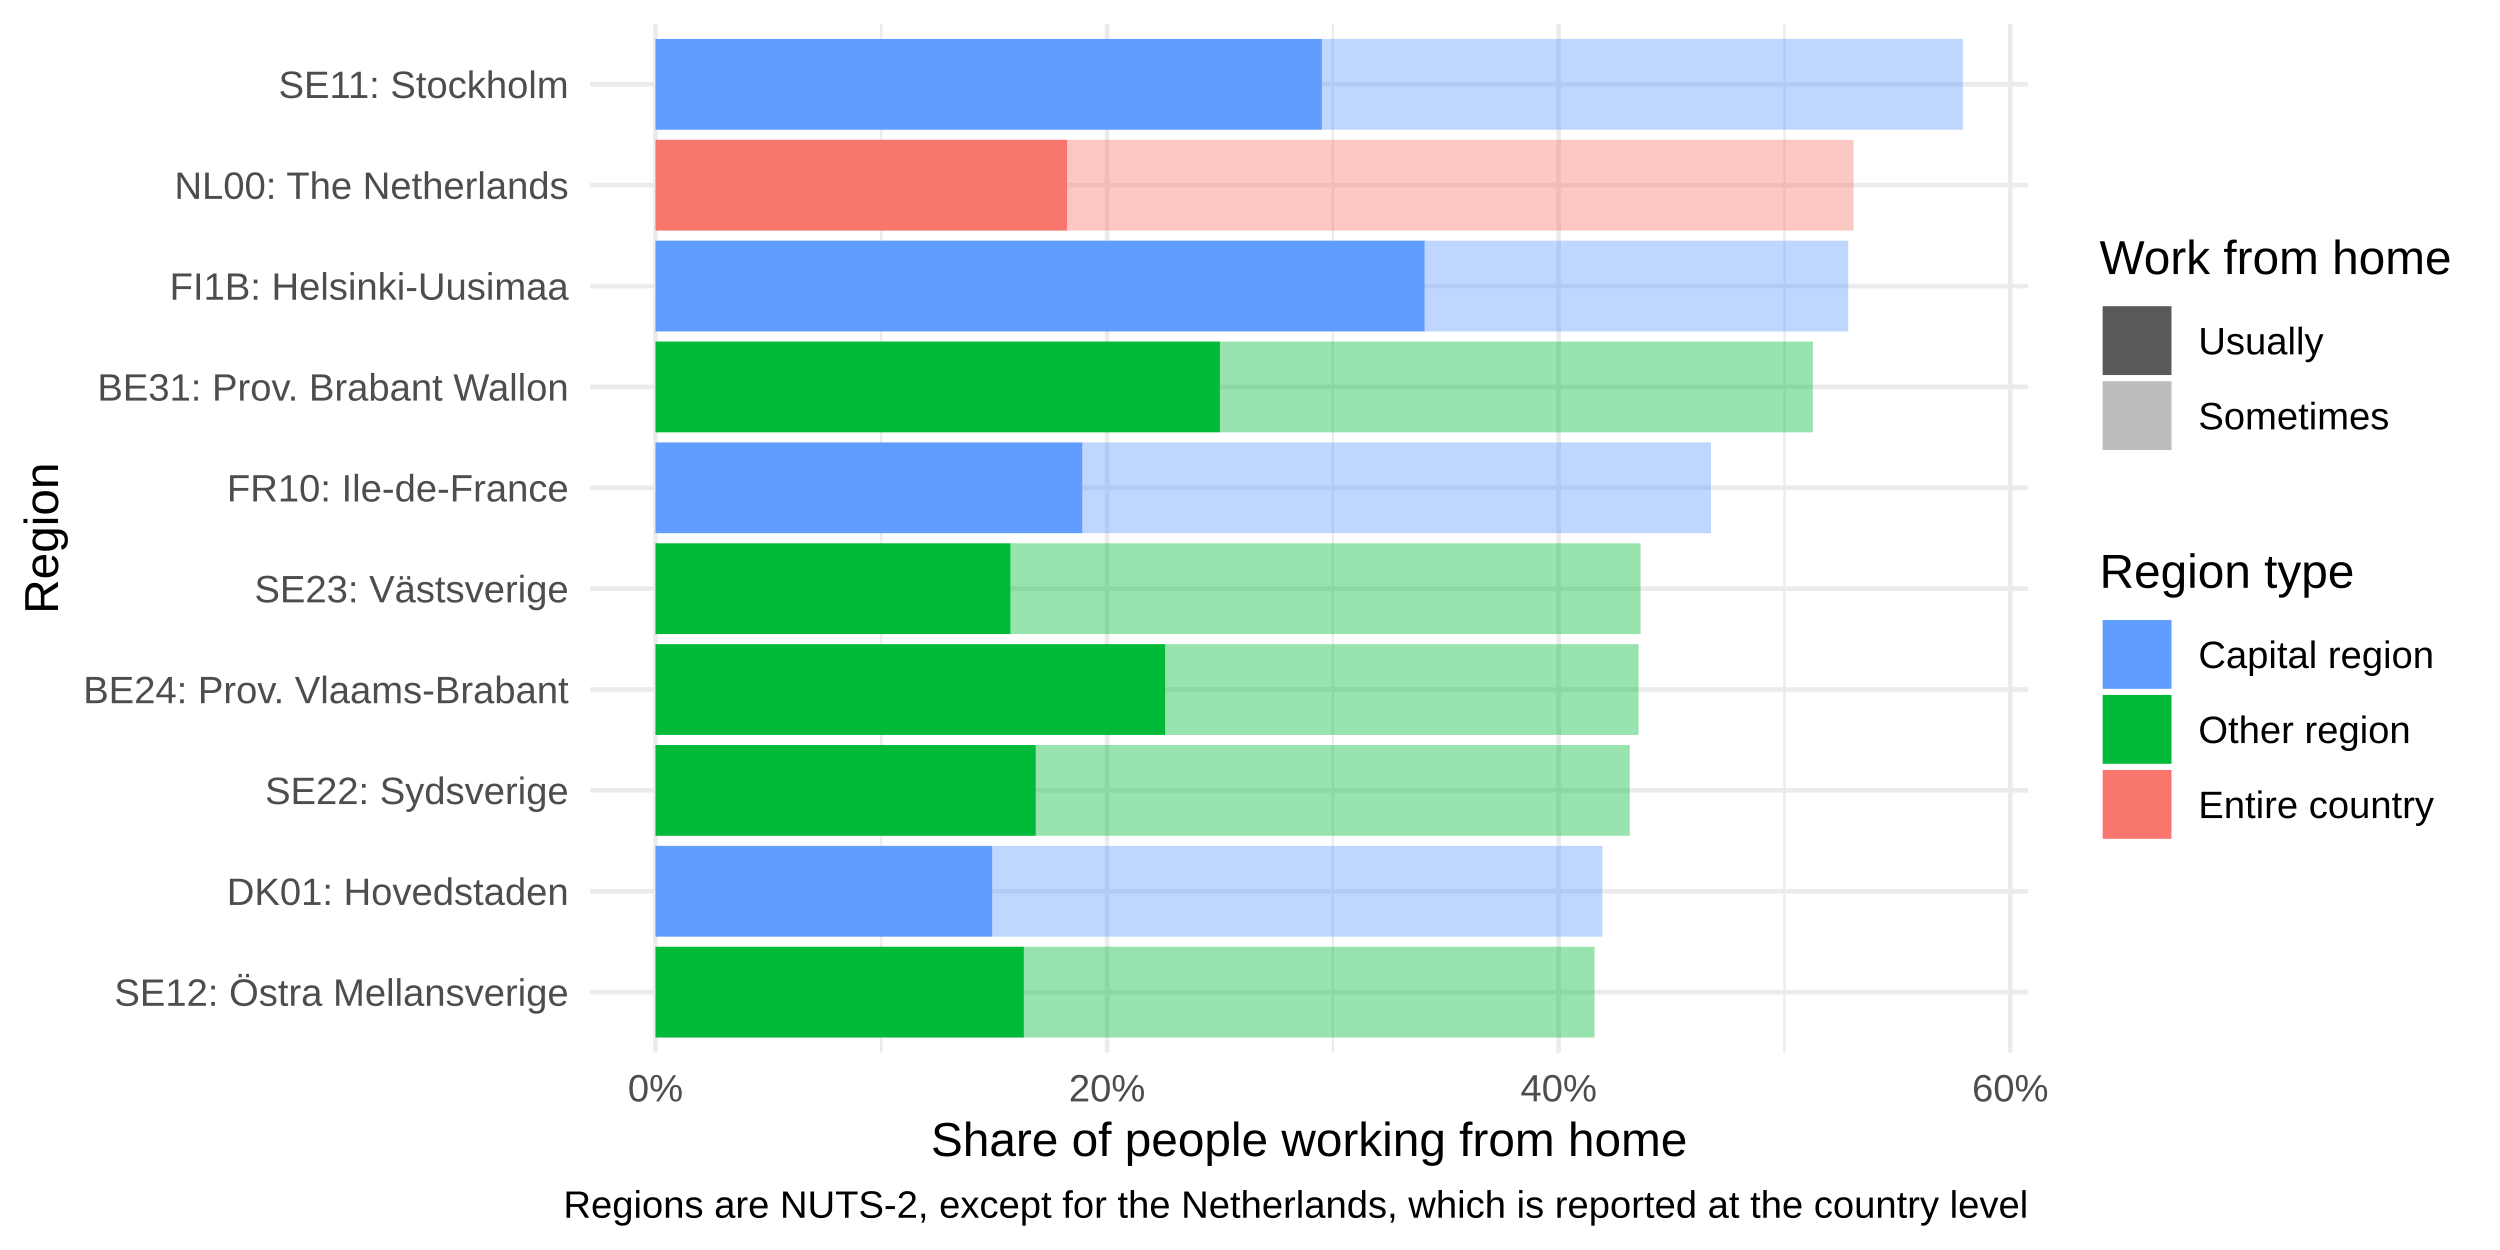
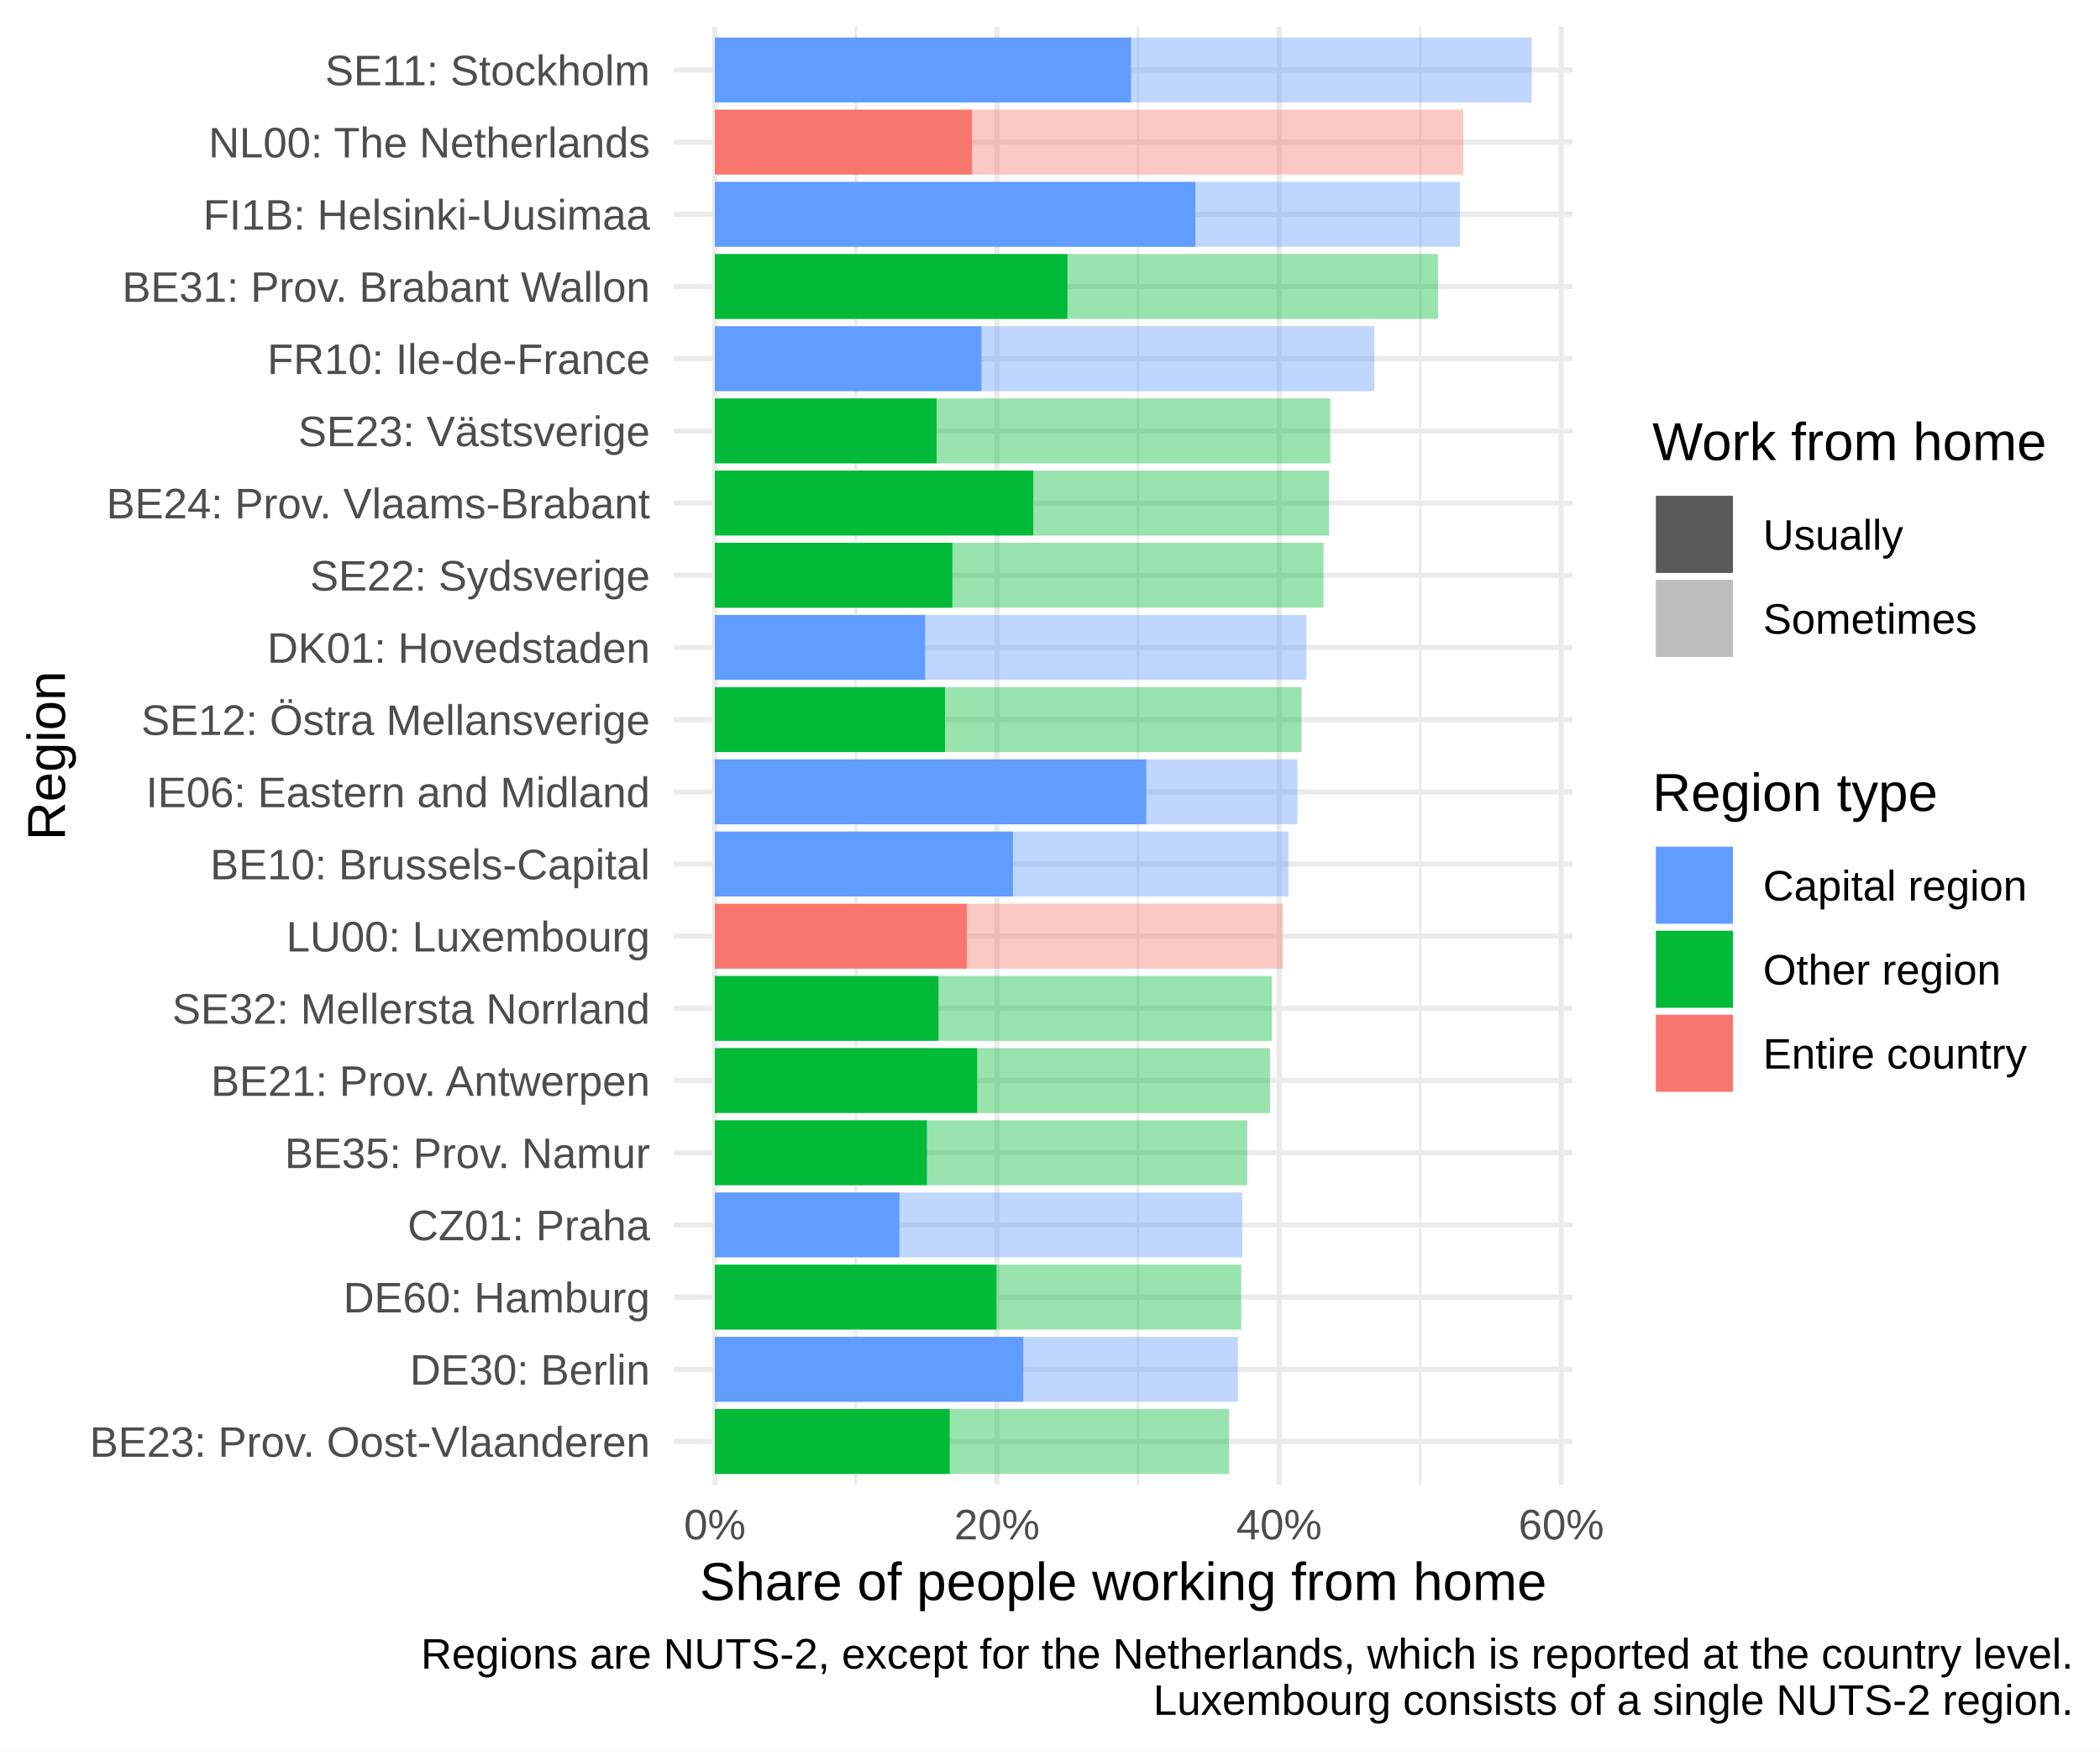
- <svg xmlns="http://www.w3.org/2000/svg" class="svglite" width="576.00pt" height="288.00pt" viewBox="0 0 576.00 288.00">
+ <svg xmlns="http://www.w3.org/2000/svg" class="svglite" width="432.00pt" height="360.00pt" viewBox="0 0 432.00 360.00">
  <defs>
    <style type="text/css">
    .svglite line, .svglite polyline, .svglite polygon, .svglite path, .svglite rect, .svglite circle {
      fill: none;
      stroke: #000000;
      stroke-linecap: round;
      stroke-linejoin: round;
      stroke-miterlimit: 10.00;
    }
    .svglite text {
      white-space: pre;
    }
  </style>
  </defs>
  <rect width="100%" height="100%" style="stroke: none; fill: #FFFFFF;" />
  <defs>
-     <clipPath id="cpMC4wMHw1NzYuMDB8MC4wMHwyODguMDA=">
-       <rect x="0.00" y="0.00" width="576.00" height="288.00" />
+     <clipPath id="cpMC4wMHw0MzIuMDB8MC4wMHwzNjAuMDA=">
+       <rect x="0.00" y="0.00" width="432.00" height="360.00" />
    </clipPath>
  </defs>
-   <g clip-path="url(#cpMC4wMHw1NzYuMDB8MC4wMHwyODguMDA=)">
+   <g clip-path="url(#cpMC4wMHw0MzIuMDB8MC4wMHwzNjAuMDA=)">
</g>
  <defs>
-     <clipPath id="cpMTM1Ljk1fDQ2Ny4zMHw1LjQ4fDI0Mi41Mw==">
-       <rect x="135.95" y="5.48" width="331.35" height="237.05" />
+     <clipPath id="cpMTM4LjY1fDMyMy40OHw1LjQ4fDMwNS4zNw==">
+       <rect x="138.65" y="5.48" width="184.83" height="299.89" />
    </clipPath>
  </defs>
-   <g clip-path="url(#cpMTM1Ljk1fDQ2Ny4zMHw1LjQ4fDI0Mi41Mw==)">
-     <polyline points="203.04,242.53 203.04,5.48 " style="stroke-width: 0.53; stroke: #EBEBEB; stroke-linecap: butt;" />
-     <polyline points="307.09,242.53 307.09,5.48 " style="stroke-width: 0.53; stroke: #EBEBEB; stroke-linecap: butt;" />
-     <polyline points="411.14,242.53 411.14,5.48 " style="stroke-width: 0.53; stroke: #EBEBEB; stroke-linecap: butt;" />
-     <polyline points="135.95,228.58 467.30,228.58 " style="stroke-width: 1.07; stroke: #EBEBEB; stroke-linecap: butt;" />
-     <polyline points="135.95,205.34 467.30,205.34 " style="stroke-width: 1.07; stroke: #EBEBEB; stroke-linecap: butt;" />
-     <polyline points="135.95,182.10 467.30,182.10 " style="stroke-width: 1.07; stroke: #EBEBEB; stroke-linecap: butt;" />
-     <polyline points="135.95,158.86 467.30,158.86 " style="stroke-width: 1.07; stroke: #EBEBEB; stroke-linecap: butt;" />
-     <polyline points="135.95,135.62 467.30,135.62 " style="stroke-width: 1.07; stroke: #EBEBEB; stroke-linecap: butt;" />
-     <polyline points="135.95,112.38 467.30,112.38 " style="stroke-width: 1.07; stroke: #EBEBEB; stroke-linecap: butt;" />
-     <polyline points="135.95,89.14 467.30,89.14 " style="stroke-width: 1.07; stroke: #EBEBEB; stroke-linecap: butt;" />
-     <polyline points="135.95,65.90 467.30,65.90 " style="stroke-width: 1.07; stroke: #EBEBEB; stroke-linecap: butt;" />
-     <polyline points="135.95,42.66 467.30,42.66 " style="stroke-width: 1.07; stroke: #EBEBEB; stroke-linecap: butt;" />
-     <polyline points="135.95,19.42 467.30,19.42 " style="stroke-width: 1.07; stroke: #EBEBEB; stroke-linecap: butt;" />
-     <polyline points="151.02,242.53 151.02,5.48 " style="stroke-width: 1.07; stroke: #EBEBEB; stroke-linecap: butt;" />
-     <polyline points="255.07,242.53 255.07,5.48 " style="stroke-width: 1.07; stroke: #EBEBEB; stroke-linecap: butt;" />
-     <polyline points="359.12,242.53 359.12,5.48 " style="stroke-width: 1.07; stroke: #EBEBEB; stroke-linecap: butt;" />
-     <polyline points="463.17,242.53 463.17,5.48 " style="stroke-width: 1.07; stroke: #EBEBEB; stroke-linecap: butt;" />
-     <rect x="235.89" y="218.13" width="131.49" height="20.92" style="stroke-width: 1.07; stroke: none; stroke-linecap: butt; stroke-linejoin: miter; fill: #00BA38; fill-opacity: 0.40;" />
-     <rect x="151.02" y="218.13" width="84.88" height="20.92" style="stroke-width: 1.07; stroke: none; stroke-linecap: butt; stroke-linejoin: miter; fill: #00BA38;" />
-     <rect x="228.62" y="194.89" width="140.58" height="20.92" style="stroke-width: 1.07; stroke: none; stroke-linecap: butt; stroke-linejoin: miter; fill: #619CFF; fill-opacity: 0.40;" />
-     <rect x="151.02" y="194.89" width="77.61" height="20.92" style="stroke-width: 1.07; stroke: none; stroke-linecap: butt; stroke-linejoin: miter; fill: #619CFF;" />
-     <rect x="238.65" y="171.65" width="136.84" height="20.92" style="stroke-width: 1.07; stroke: none; stroke-linecap: butt; stroke-linejoin: miter; fill: #00BA38; fill-opacity: 0.40;" />
-     <rect x="151.02" y="171.65" width="87.63" height="20.92" style="stroke-width: 1.07; stroke: none; stroke-linecap: butt; stroke-linejoin: miter; fill: #00BA38;" />
-     <rect x="268.45" y="148.41" width="109.09" height="20.92" style="stroke-width: 1.07; stroke: none; stroke-linecap: butt; stroke-linejoin: miter; fill: #00BA38; fill-opacity: 0.40;" />
-     <rect x="151.02" y="148.41" width="117.44" height="20.92" style="stroke-width: 1.07; stroke: none; stroke-linecap: butt; stroke-linejoin: miter; fill: #00BA38;" />
-     <rect x="232.82" y="125.17" width="145.17" height="20.92" style="stroke-width: 1.07; stroke: none; stroke-linecap: butt; stroke-linejoin: miter; fill: #00BA38; fill-opacity: 0.40;" />
-     <rect x="151.02" y="125.17" width="81.81" height="20.92" style="stroke-width: 1.07; stroke: none; stroke-linecap: butt; stroke-linejoin: miter; fill: #00BA38;" />
-     <rect x="249.37" y="101.93" width="144.84" height="20.92" style="stroke-width: 1.07; stroke: none; stroke-linecap: butt; stroke-linejoin: miter; fill: #619CFF; fill-opacity: 0.40;" />
-     <rect x="151.02" y="101.93" width="98.36" height="20.92" style="stroke-width: 1.07; stroke: none; stroke-linecap: butt; stroke-linejoin: miter; fill: #619CFF;" />
-     <rect x="281.07" y="78.69" width="136.62" height="20.92" style="stroke-width: 1.07; stroke: none; stroke-linecap: butt; stroke-linejoin: miter; fill: #00BA38; fill-opacity: 0.40;" />
-     <rect x="151.02" y="78.69" width="130.05" height="20.92" style="stroke-width: 1.07; stroke: none; stroke-linecap: butt; stroke-linejoin: miter; fill: #00BA38;" />
-     <rect x="328.25" y="55.45" width="97.59" height="20.92" style="stroke-width: 1.07; stroke: none; stroke-linecap: butt; stroke-linejoin: miter; fill: #619CFF; fill-opacity: 0.40;" />
-     <rect x="151.02" y="55.45" width="177.23" height="20.92" style="stroke-width: 1.07; stroke: none; stroke-linecap: butt; stroke-linejoin: miter; fill: #619CFF;" />
-     <rect x="245.84" y="32.21" width="181.23" height="20.92" style="stroke-width: 1.07; stroke: none; stroke-linecap: butt; stroke-linejoin: miter; fill: #F8766D; fill-opacity: 0.40;" />
-     <rect x="151.02" y="32.21" width="94.82" height="20.92" style="stroke-width: 1.07; stroke: none; stroke-linecap: butt; stroke-linejoin: miter; fill: #F8766D;" />
-     <rect x="304.56" y="8.97" width="147.68" height="20.92" style="stroke-width: 1.07; stroke: none; stroke-linecap: butt; stroke-linejoin: miter; fill: #619CFF; fill-opacity: 0.40;" />
-     <rect x="151.02" y="8.97" width="153.54" height="20.92" style="stroke-width: 1.07; stroke: none; stroke-linecap: butt; stroke-linejoin: miter; fill: #619CFF;" />
+   <g clip-path="url(#cpMTM4LjY1fDMyMy40OHw1LjQ4fDMwNS4zNw==)">
+     <polyline points="176.07,305.37 176.07,5.48 " style="stroke-width: 0.53; stroke: #EBEBEB; stroke-linecap: butt;" />
+     <polyline points="234.11,305.37 234.11,5.48 " style="stroke-width: 0.53; stroke: #EBEBEB; stroke-linecap: butt;" />
+     <polyline points="292.15,305.37 292.15,5.48 " style="stroke-width: 0.53; stroke: #EBEBEB; stroke-linecap: butt;" />
+     <polyline points="138.65,296.46 323.48,296.46 " style="stroke-width: 1.07; stroke: #EBEBEB; stroke-linecap: butt;" />
+     <polyline points="138.65,281.62 323.48,281.62 " style="stroke-width: 1.07; stroke: #EBEBEB; stroke-linecap: butt;" />
+     <polyline points="138.65,266.77 323.48,266.77 " style="stroke-width: 1.07; stroke: #EBEBEB; stroke-linecap: butt;" />
+     <polyline points="138.65,251.92 323.48,251.92 " style="stroke-width: 1.07; stroke: #EBEBEB; stroke-linecap: butt;" />
+     <polyline points="138.65,237.08 323.48,237.08 " style="stroke-width: 1.07; stroke: #EBEBEB; stroke-linecap: butt;" />
+     <polyline points="138.65,222.23 323.48,222.23 " style="stroke-width: 1.07; stroke: #EBEBEB; stroke-linecap: butt;" />
+     <polyline points="138.65,207.39 323.48,207.39 " style="stroke-width: 1.07; stroke: #EBEBEB; stroke-linecap: butt;" />
+     <polyline points="138.65,192.54 323.48,192.54 " style="stroke-width: 1.07; stroke: #EBEBEB; stroke-linecap: butt;" />
+     <polyline points="138.65,177.69 323.48,177.69 " style="stroke-width: 1.07; stroke: #EBEBEB; stroke-linecap: butt;" />
+     <polyline points="138.65,162.85 323.48,162.85 " style="stroke-width: 1.07; stroke: #EBEBEB; stroke-linecap: butt;" />
+     <polyline points="138.65,148.00 323.48,148.00 " style="stroke-width: 1.07; stroke: #EBEBEB; stroke-linecap: butt;" />
+     <polyline points="138.65,133.16 323.48,133.16 " style="stroke-width: 1.07; stroke: #EBEBEB; stroke-linecap: butt;" />
+     <polyline points="138.65,118.31 323.48,118.31 " style="stroke-width: 1.07; stroke: #EBEBEB; stroke-linecap: butt;" />
+     <polyline points="138.65,103.46 323.48,103.46 " style="stroke-width: 1.07; stroke: #EBEBEB; stroke-linecap: butt;" />
+     <polyline points="138.65,88.62 323.48,88.62 " style="stroke-width: 1.07; stroke: #EBEBEB; stroke-linecap: butt;" />
+     <polyline points="138.65,73.77 323.48,73.77 " style="stroke-width: 1.07; stroke: #EBEBEB; stroke-linecap: butt;" />
+     <polyline points="138.65,58.93 323.48,58.93 " style="stroke-width: 1.07; stroke: #EBEBEB; stroke-linecap: butt;" />
+     <polyline points="138.65,44.08 323.48,44.08 " style="stroke-width: 1.07; stroke: #EBEBEB; stroke-linecap: butt;" />
+     <polyline points="138.65,29.23 323.48,29.23 " style="stroke-width: 1.07; stroke: #EBEBEB; stroke-linecap: butt;" />
+     <polyline points="138.65,14.39 323.48,14.39 " style="stroke-width: 1.07; stroke: #EBEBEB; stroke-linecap: butt;" />
+     <polyline points="147.05,305.37 147.05,5.48 " style="stroke-width: 1.07; stroke: #EBEBEB; stroke-linecap: butt;" />
+     <polyline points="205.09,305.37 205.09,5.48 " style="stroke-width: 1.07; stroke: #EBEBEB; stroke-linecap: butt;" />
+     <polyline points="263.13,305.37 263.13,5.48 " style="stroke-width: 1.07; stroke: #EBEBEB; stroke-linecap: butt;" />
+     <polyline points="321.17,305.37 321.17,5.48 " style="stroke-width: 1.07; stroke: #EBEBEB; stroke-linecap: butt;" />
+     <rect x="195.39" y="289.78" width="57.43" height="13.36" style="stroke-width: 1.07; stroke: none; stroke-linecap: butt; stroke-linejoin: miter; fill: #00BA38; fill-opacity: 0.40;" />
+     <rect x="147.05" y="289.78" width="48.34" height="13.36" style="stroke-width: 1.07; stroke: none; stroke-linecap: butt; stroke-linejoin: miter; fill: #00BA38;" />
+     <rect x="210.52" y="274.94" width="44.13" height="13.36" style="stroke-width: 1.07; stroke: none; stroke-linecap: butt; stroke-linejoin: miter; fill: #619CFF; fill-opacity: 0.40;" />
+     <rect x="147.05" y="274.94" width="63.47" height="13.36" style="stroke-width: 1.07; stroke: none; stroke-linecap: butt; stroke-linejoin: miter; fill: #619CFF;" />
+     <rect x="205.01" y="260.09" width="50.33" height="13.36" style="stroke-width: 1.07; stroke: none; stroke-linecap: butt; stroke-linejoin: miter; fill: #00BA38; fill-opacity: 0.40;" />
+     <rect x="147.05" y="260.09" width="57.96" height="13.36" style="stroke-width: 1.07; stroke: none; stroke-linecap: butt; stroke-linejoin: miter; fill: #00BA38;" />
+     <rect x="185.03" y="245.24" width="70.50" height="13.36" style="stroke-width: 1.07; stroke: none; stroke-linecap: butt; stroke-linejoin: miter; fill: #619CFF; fill-opacity: 0.40;" />
+     <rect x="147.05" y="245.24" width="37.99" height="13.36" style="stroke-width: 1.07; stroke: none; stroke-linecap: butt; stroke-linejoin: miter; fill: #619CFF;" />
+     <rect x="190.70" y="230.40" width="65.87" height="13.36" style="stroke-width: 1.07; stroke: none; stroke-linecap: butt; stroke-linejoin: miter; fill: #00BA38; fill-opacity: 0.40;" />
+     <rect x="147.05" y="230.40" width="43.65" height="13.36" style="stroke-width: 1.07; stroke: none; stroke-linecap: butt; stroke-linejoin: miter; fill: #00BA38;" />
+     <rect x="201.03" y="215.55" width="60.24" height="13.36" style="stroke-width: 1.07; stroke: none; stroke-linecap: butt; stroke-linejoin: miter; fill: #00BA38; fill-opacity: 0.40;" />
+     <rect x="147.05" y="215.55" width="53.99" height="13.36" style="stroke-width: 1.07; stroke: none; stroke-linecap: butt; stroke-linejoin: miter; fill: #00BA38;" />
+     <rect x="193.09" y="200.71" width="68.53" height="13.36" style="stroke-width: 1.07; stroke: none; stroke-linecap: butt; stroke-linejoin: miter; fill: #00BA38; fill-opacity: 0.40;" />
+     <rect x="147.05" y="200.71" width="46.04" height="13.36" style="stroke-width: 1.07; stroke: none; stroke-linecap: butt; stroke-linejoin: miter; fill: #00BA38;" />
+     <rect x="198.89" y="185.86" width="65.02" height="13.36" style="stroke-width: 1.07; stroke: none; stroke-linecap: butt; stroke-linejoin: miter; fill: #F8766D; fill-opacity: 0.40;" />
+     <rect x="147.05" y="185.86" width="51.84" height="13.36" style="stroke-width: 1.07; stroke: none; stroke-linecap: butt; stroke-linejoin: miter; fill: #F8766D;" />
+     <rect x="208.37" y="171.01" width="56.70" height="13.36" style="stroke-width: 1.07; stroke: none; stroke-linecap: butt; stroke-linejoin: miter; fill: #619CFF; fill-opacity: 0.40;" />
+     <rect x="147.05" y="171.01" width="61.33" height="13.36" style="stroke-width: 1.07; stroke: none; stroke-linecap: butt; stroke-linejoin: miter; fill: #619CFF;" />
+     <rect x="235.83" y="156.17" width="31.07" height="13.36" style="stroke-width: 1.07; stroke: none; stroke-linecap: butt; stroke-linejoin: miter; fill: #619CFF; fill-opacity: 0.40;" />
+     <rect x="147.05" y="156.17" width="88.78" height="13.36" style="stroke-width: 1.07; stroke: none; stroke-linecap: butt; stroke-linejoin: miter; fill: #619CFF;" />
+     <rect x="194.39" y="141.32" width="73.35" height="13.36" style="stroke-width: 1.07; stroke: none; stroke-linecap: butt; stroke-linejoin: miter; fill: #00BA38; fill-opacity: 0.40;" />
+     <rect x="147.05" y="141.32" width="47.35" height="13.36" style="stroke-width: 1.07; stroke: none; stroke-linecap: butt; stroke-linejoin: miter; fill: #00BA38;" />
+     <rect x="190.34" y="126.47" width="78.42" height="13.36" style="stroke-width: 1.07; stroke: none; stroke-linecap: butt; stroke-linejoin: miter; fill: #619CFF; fill-opacity: 0.40;" />
+     <rect x="147.05" y="126.47" width="43.29" height="13.36" style="stroke-width: 1.07; stroke: none; stroke-linecap: butt; stroke-linejoin: miter; fill: #619CFF;" />
+     <rect x="195.93" y="111.63" width="76.33" height="13.36" style="stroke-width: 1.07; stroke: none; stroke-linecap: butt; stroke-linejoin: miter; fill: #00BA38; fill-opacity: 0.40;" />
+     <rect x="147.05" y="111.63" width="48.88" height="13.36" style="stroke-width: 1.07; stroke: none; stroke-linecap: butt; stroke-linejoin: miter; fill: #00BA38;" />
+     <rect x="212.56" y="96.78" width="60.85" height="13.36" style="stroke-width: 1.07; stroke: none; stroke-linecap: butt; stroke-linejoin: miter; fill: #00BA38; fill-opacity: 0.40;" />
+     <rect x="147.05" y="96.78" width="65.51" height="13.36" style="stroke-width: 1.07; stroke: none; stroke-linecap: butt; stroke-linejoin: miter; fill: #00BA38;" />
+     <rect x="192.68" y="81.94" width="80.98" height="13.36" style="stroke-width: 1.07; stroke: none; stroke-linecap: butt; stroke-linejoin: miter; fill: #00BA38; fill-opacity: 0.40;" />
+     <rect x="147.05" y="81.94" width="45.63" height="13.36" style="stroke-width: 1.07; stroke: none; stroke-linecap: butt; stroke-linejoin: miter; fill: #00BA38;" />
+     <rect x="201.91" y="67.09" width="80.80" height="13.36" style="stroke-width: 1.07; stroke: none; stroke-linecap: butt; stroke-linejoin: miter; fill: #619CFF; fill-opacity: 0.40;" />
+     <rect x="147.05" y="67.09" width="54.87" height="13.36" style="stroke-width: 1.07; stroke: none; stroke-linecap: butt; stroke-linejoin: miter; fill: #619CFF;" />
+     <rect x="219.60" y="52.24" width="76.21" height="13.36" style="stroke-width: 1.07; stroke: none; stroke-linecap: butt; stroke-linejoin: miter; fill: #00BA38; fill-opacity: 0.40;" />
+     <rect x="147.05" y="52.24" width="72.55" height="13.36" style="stroke-width: 1.07; stroke: none; stroke-linecap: butt; stroke-linejoin: miter; fill: #00BA38;" />
+     <rect x="245.91" y="37.40" width="54.44" height="13.36" style="stroke-width: 1.07; stroke: none; stroke-linecap: butt; stroke-linejoin: miter; fill: #619CFF; fill-opacity: 0.40;" />
+     <rect x="147.05" y="37.40" width="98.86" height="13.36" style="stroke-width: 1.07; stroke: none; stroke-linecap: butt; stroke-linejoin: miter; fill: #619CFF;" />
+     <rect x="199.94" y="22.55" width="101.10" height="13.36" style="stroke-width: 1.07; stroke: none; stroke-linecap: butt; stroke-linejoin: miter; fill: #F8766D; fill-opacity: 0.40;" />
+     <rect x="147.05" y="22.55" width="52.90" height="13.36" style="stroke-width: 1.07; stroke: none; stroke-linecap: butt; stroke-linejoin: miter; fill: #F8766D;" />
+     <rect x="232.70" y="7.71" width="82.38" height="13.36" style="stroke-width: 1.07; stroke: none; stroke-linecap: butt; stroke-linejoin: miter; fill: #619CFF; fill-opacity: 0.40;" />
+     <rect x="147.05" y="7.71" width="85.65" height="13.36" style="stroke-width: 1.07; stroke: none; stroke-linecap: butt; stroke-linejoin: miter; fill: #619CFF;" />
  </g>
-   <g clip-path="url(#cpMC4wMHw1NzYuMDB8MC4wMHwyODguMDA=)">
-     <text x="131.02" y="231.74" text-anchor="end" style="font-size: 8.80px;fill: #4D4D4D; font-family: &quot;Arial&quot;;" textLength="104.64px" lengthAdjust="spacingAndGlyphs">SE12: Östra Mellansverige</text>
-     <text x="131.02" y="208.50" text-anchor="end" style="font-size: 8.80px;fill: #4D4D4D; font-family: &quot;Arial&quot;;" textLength="78.75px" lengthAdjust="spacingAndGlyphs">DK01: Hovedstaden</text>
-     <text x="131.02" y="185.26" text-anchor="end" style="font-size: 8.80px;fill: #4D4D4D; font-family: &quot;Arial&quot;;" textLength="69.94px" lengthAdjust="spacingAndGlyphs">SE22: Sydsverige</text>
-     <text x="131.02" y="162.02" text-anchor="end" style="font-size: 8.80px;fill: #4D4D4D; font-family: &quot;Arial&quot;;" textLength="112.48px" lengthAdjust="spacingAndGlyphs">BE24: Prov. Vlaams-Brabant</text>
-     <text x="131.02" y="138.78" text-anchor="end" style="font-size: 8.80px;fill: #4D4D4D; font-family: &quot;Arial&quot;;" textLength="72.38px" lengthAdjust="spacingAndGlyphs">SE23: Västsverige</text>
-     <text x="131.02" y="115.54" text-anchor="end" style="font-size: 8.80px;fill: #4D4D4D; font-family: &quot;Arial&quot;;" textLength="78.72px" lengthAdjust="spacingAndGlyphs">FR10: Ile-de-France</text>
-     <text x="131.02" y="92.30" text-anchor="end" style="font-size: 8.80px;fill: #4D4D4D; font-family: &quot;Arial&quot;;" textLength="109.54px" lengthAdjust="spacingAndGlyphs">BE31: Prov. Brabant Wallon</text>
-     <text x="131.02" y="69.06" text-anchor="end" style="font-size: 8.80px;fill: #4D4D4D; font-family: &quot;Arial&quot;;" textLength="91.90px" lengthAdjust="spacingAndGlyphs">FI1B: Helsinki-Uusimaa</text>
-     <text x="131.02" y="45.82" text-anchor="end" style="font-size: 8.80px;fill: #4D4D4D; font-family: &quot;Arial&quot;;" textLength="90.97px" lengthAdjust="spacingAndGlyphs">NL00: The Netherlands</text>
-     <text x="131.02" y="22.58" text-anchor="end" style="font-size: 8.80px;fill: #4D4D4D; font-family: &quot;Arial&quot;;" textLength="67.49px" lengthAdjust="spacingAndGlyphs">SE11: Stockholm</text>
-     <text x="151.02" y="253.77" text-anchor="middle" style="font-size: 8.80px;fill: #4D4D4D; font-family: &quot;Arial&quot;;" textLength="12.72px" lengthAdjust="spacingAndGlyphs">0%</text>
-     <text x="255.07" y="253.77" text-anchor="middle" style="font-size: 8.80px;fill: #4D4D4D; font-family: &quot;Arial&quot;;" textLength="17.61px" lengthAdjust="spacingAndGlyphs">20%</text>
-     <text x="359.12" y="253.77" text-anchor="middle" style="font-size: 8.80px;fill: #4D4D4D; font-family: &quot;Arial&quot;;" textLength="17.61px" lengthAdjust="spacingAndGlyphs">40%</text>
-     <text x="463.17" y="253.77" text-anchor="middle" style="font-size: 8.80px;fill: #4D4D4D; font-family: &quot;Arial&quot;;" textLength="17.61px" lengthAdjust="spacingAndGlyphs">60%</text>
-     <text x="301.63" y="266.35" text-anchor="middle" style="font-size: 11.00px; font-family: &quot;Arial&quot;;" textLength="174.28px" lengthAdjust="spacingAndGlyphs">Share of people working from home</text>
-     <text transform="translate(13.37,124.00) rotate(-90)" text-anchor="middle" style="font-size: 11.00px; font-family: &quot;Arial&quot;;" textLength="34.86px" lengthAdjust="spacingAndGlyphs">Region</text>
-     <text x="483.74" y="63.15" style="font-size: 11.00px; font-family: &quot;Arial&quot;;" textLength="81.30px" lengthAdjust="spacingAndGlyphs">Work from home</text>
-     <rect x="484.45" y="70.55" width="15.86" height="15.86" style="stroke-width: 1.07; stroke: none; stroke-linecap: butt; stroke-linejoin: miter; fill: #595959;" />
-     <rect x="484.45" y="87.83" width="15.86" height="15.86" style="stroke-width: 1.07; stroke: none; stroke-linecap: butt; stroke-linejoin: miter; fill: #595959; fill-opacity: 0.40;" />
-     <text x="506.50" y="81.64" style="font-size: 8.80px; font-family: &quot;Arial&quot;;" textLength="28.84px" lengthAdjust="spacingAndGlyphs">Usually</text>
-     <text x="506.50" y="98.92" style="font-size: 8.80px; font-family: &quot;Arial&quot;;" textLength="44.01px" lengthAdjust="spacingAndGlyphs">Sometimes</text>
-     <text x="483.74" y="135.43" style="font-size: 11.00px; font-family: &quot;Arial&quot;;" textLength="58.71px" lengthAdjust="spacingAndGlyphs">Region type</text>
-     <rect x="484.45" y="142.84" width="15.86" height="15.86" style="stroke-width: 1.07; stroke: none; stroke-linecap: butt; stroke-linejoin: miter; fill: #619CFF;" />
-     <rect x="484.45" y="160.12" width="15.86" height="15.86" style="stroke-width: 1.07; stroke: none; stroke-linecap: butt; stroke-linejoin: miter; fill: #00BA38;" />
-     <rect x="484.45" y="177.40" width="15.86" height="15.86" style="stroke-width: 1.07; stroke: none; stroke-linecap: butt; stroke-linejoin: miter; fill: #F8766D;" />
-     <text x="506.50" y="153.92" style="font-size: 8.80px; font-family: &quot;Arial&quot;;" textLength="54.29px" lengthAdjust="spacingAndGlyphs">Capital region</text>
-     <text x="506.50" y="171.20" style="font-size: 8.80px; font-family: &quot;Arial&quot;;" textLength="48.91px" lengthAdjust="spacingAndGlyphs">Other region</text>
-     <text x="506.50" y="188.48" style="font-size: 8.80px; font-family: &quot;Arial&quot;;" textLength="54.28px" lengthAdjust="spacingAndGlyphs">Entire country</text>
-     <text x="467.30" y="280.57" text-anchor="end" style="font-size: 8.80px; font-family: &quot;Arial&quot;;" textLength="337.41px" lengthAdjust="spacingAndGlyphs">Regions are NUTS-2, except for the Netherlands, which is reported at the country level</text>
+   <g clip-path="url(#cpMC4wMHw0MzIuMDB8MC4wMHwzNjAuMDA=)">
+     <text x="133.72" y="299.61" text-anchor="end" style="font-size: 8.80px;fill: #4D4D4D; font-family: &quot;Arial&quot;;" textLength="115.30px" lengthAdjust="spacingAndGlyphs">BE23: Prov. Oost-Vlaanderen</text>
+     <text x="133.72" y="284.77" text-anchor="end" style="font-size: 8.80px;fill: #4D4D4D; font-family: &quot;Arial&quot;;" textLength="49.40px" lengthAdjust="spacingAndGlyphs">DE30: Berlin</text>
+     <text x="133.72" y="269.92" text-anchor="end" style="font-size: 8.80px;fill: #4D4D4D; font-family: &quot;Arial&quot;;" textLength="63.10px" lengthAdjust="spacingAndGlyphs">DE60: Hamburg</text>
+     <text x="133.72" y="255.07" text-anchor="end" style="font-size: 8.80px;fill: #4D4D4D; font-family: &quot;Arial&quot;;" textLength="49.90px" lengthAdjust="spacingAndGlyphs">CZ01: Praha</text>
+     <text x="133.72" y="240.23" text-anchor="end" style="font-size: 8.80px;fill: #4D4D4D; font-family: &quot;Arial&quot;;" textLength="75.16px" lengthAdjust="spacingAndGlyphs">BE35: Prov. Namur</text>
+     <text x="133.72" y="225.38" text-anchor="end" style="font-size: 8.80px;fill: #4D4D4D; font-family: &quot;Arial&quot;;" textLength="90.35px" lengthAdjust="spacingAndGlyphs">BE21: Prov. Antwerpen</text>
+     <text x="133.72" y="210.54" text-anchor="end" style="font-size: 8.80px;fill: #4D4D4D; font-family: &quot;Arial&quot;;" textLength="98.32px" lengthAdjust="spacingAndGlyphs">SE32: Mellersta Norrland</text>
+     <text x="133.72" y="195.69" text-anchor="end" style="font-size: 8.80px;fill: #4D4D4D; font-family: &quot;Arial&quot;;" textLength="74.87px" lengthAdjust="spacingAndGlyphs">LU00: Luxembourg</text>
+     <text x="133.72" y="180.84" text-anchor="end" style="font-size: 8.80px;fill: #4D4D4D; font-family: &quot;Arial&quot;;" textLength="90.48px" lengthAdjust="spacingAndGlyphs">BE10: Brussels-Capital</text>
+     <text x="133.72" y="166.00" text-anchor="end" style="font-size: 8.80px;fill: #4D4D4D; font-family: &quot;Arial&quot;;" textLength="103.74px" lengthAdjust="spacingAndGlyphs">IE06: Eastern and Midland</text>
+     <text x="133.72" y="151.15" text-anchor="end" style="font-size: 8.80px;fill: #4D4D4D; font-family: &quot;Arial&quot;;" textLength="104.68px" lengthAdjust="spacingAndGlyphs">SE12: Östra Mellansverige</text>
+     <text x="133.72" y="136.31" text-anchor="end" style="font-size: 8.80px;fill: #4D4D4D; font-family: &quot;Arial&quot;;" textLength="78.78px" lengthAdjust="spacingAndGlyphs">DK01: Hovedstaden</text>
+     <text x="133.72" y="121.46" text-anchor="end" style="font-size: 8.80px;fill: #4D4D4D; font-family: &quot;Arial&quot;;" textLength="69.96px" lengthAdjust="spacingAndGlyphs">SE22: Sydsverige</text>
+     <text x="133.72" y="106.61" text-anchor="end" style="font-size: 8.80px;fill: #4D4D4D; font-family: &quot;Arial&quot;;" textLength="111.86px" lengthAdjust="spacingAndGlyphs">BE24: Prov. Vlaams-Brabant</text>
+     <text x="133.72" y="91.77" text-anchor="end" style="font-size: 8.80px;fill: #4D4D4D; font-family: &quot;Arial&quot;;" textLength="72.40px" lengthAdjust="spacingAndGlyphs">SE23: Västsverige</text>
+     <text x="133.72" y="76.92" text-anchor="end" style="font-size: 8.80px;fill: #4D4D4D; font-family: &quot;Arial&quot;;" textLength="78.75px" lengthAdjust="spacingAndGlyphs">FR10: Ile-de-France</text>
+     <text x="133.72" y="62.08" text-anchor="end" style="font-size: 8.80px;fill: #4D4D4D; font-family: &quot;Arial&quot;;" textLength="108.60px" lengthAdjust="spacingAndGlyphs">BE31: Prov. Brabant Wallon</text>
+     <text x="133.72" y="47.23" text-anchor="end" style="font-size: 8.80px;fill: #4D4D4D; font-family: &quot;Arial&quot;;" textLength="91.92px" lengthAdjust="spacingAndGlyphs">FI1B: Helsinki-Uusimaa</text>
+     <text x="133.72" y="32.38" text-anchor="end" style="font-size: 8.80px;fill: #4D4D4D; font-family: &quot;Arial&quot;;" textLength="90.84px" lengthAdjust="spacingAndGlyphs">NL00: The Netherlands</text>
+     <text x="133.72" y="17.54" text-anchor="end" style="font-size: 8.80px;fill: #4D4D4D; font-family: &quot;Arial&quot;;" textLength="66.85px" lengthAdjust="spacingAndGlyphs">SE11: Stockholm</text>
+     <text x="147.05" y="316.60" text-anchor="middle" style="font-size: 8.80px;fill: #4D4D4D; font-family: &quot;Arial&quot;;" textLength="12.72px" lengthAdjust="spacingAndGlyphs">0%</text>
+     <text x="205.09" y="316.60" text-anchor="middle" style="font-size: 8.80px;fill: #4D4D4D; font-family: &quot;Arial&quot;;" textLength="17.62px" lengthAdjust="spacingAndGlyphs">20%</text>
+     <text x="263.13" y="316.60" text-anchor="middle" style="font-size: 8.80px;fill: #4D4D4D; font-family: &quot;Arial&quot;;" textLength="17.62px" lengthAdjust="spacingAndGlyphs">40%</text>
+     <text x="321.17" y="316.60" text-anchor="middle" style="font-size: 8.80px;fill: #4D4D4D; font-family: &quot;Arial&quot;;" textLength="17.62px" lengthAdjust="spacingAndGlyphs">60%</text>
+     <text x="231.06" y="329.07" text-anchor="middle" style="font-size: 11.00px; font-family: &quot;Arial&quot;;" textLength="174.33px" lengthAdjust="spacingAndGlyphs">Share of people working from home</text>
+     <text transform="translate(13.36,155.42) rotate(-90)" text-anchor="middle" style="font-size: 11.00px; font-family: &quot;Arial&quot;;" textLength="34.86px" lengthAdjust="spacingAndGlyphs">Region</text>
+     <text x="339.92" y="94.63" style="font-size: 11.00px; font-family: &quot;Arial&quot;;" textLength="81.12px" lengthAdjust="spacingAndGlyphs">Work from home</text>
+     <rect x="340.63" y="101.97" width="15.86" height="15.86" style="stroke-width: 1.07; stroke: none; stroke-linecap: butt; stroke-linejoin: miter; fill: #595959;" />
+     <rect x="340.63" y="119.25" width="15.86" height="15.86" style="stroke-width: 1.07; stroke: none; stroke-linecap: butt; stroke-linejoin: miter; fill: #595959; fill-opacity: 0.40;" />
+     <text x="362.68" y="113.06" style="font-size: 8.80px; font-family: &quot;Arial&quot;;" textLength="28.84px" lengthAdjust="spacingAndGlyphs">Usually</text>
+     <text x="362.68" y="130.34" style="font-size: 8.80px; font-family: &quot;Arial&quot;;" textLength="44.01px" lengthAdjust="spacingAndGlyphs">Sometimes</text>
+     <text x="339.92" y="166.78" style="font-size: 11.00px; font-family: &quot;Arial&quot;;" textLength="58.72px" lengthAdjust="spacingAndGlyphs">Region type</text>
+     <rect x="340.63" y="174.13" width="15.86" height="15.86" style="stroke-width: 1.07; stroke: none; stroke-linecap: butt; stroke-linejoin: miter; fill: #619CFF;" />
+     <rect x="340.63" y="191.41" width="15.86" height="15.86" style="stroke-width: 1.07; stroke: none; stroke-linecap: butt; stroke-linejoin: miter; fill: #00BA38;" />
+     <rect x="340.63" y="208.69" width="15.86" height="15.86" style="stroke-width: 1.07; stroke: none; stroke-linecap: butt; stroke-linejoin: miter; fill: #F8766D;" />
+     <text x="362.68" y="185.21" style="font-size: 8.80px; font-family: &quot;Arial&quot;;" textLength="54.30px" lengthAdjust="spacingAndGlyphs">Capital region</text>
+     <text x="362.68" y="202.49" style="font-size: 8.80px; font-family: &quot;Arial&quot;;" textLength="48.93px" lengthAdjust="spacingAndGlyphs">Other region</text>
+     <text x="362.68" y="219.77" style="font-size: 8.80px; font-family: &quot;Arial&quot;;" textLength="54.30px" lengthAdjust="spacingAndGlyphs">Entire country</text>
+     <text x="426.52" y="343.17" text-anchor="end" style="font-size: 8.80px; font-family: &quot;Arial&quot;;" textLength="340.02px" lengthAdjust="spacingAndGlyphs">Regions are NUTS-2, except for the Netherlands, which is reported at the country level.</text>
+     <text x="426.52" y="352.67" text-anchor="end" style="font-size: 8.80px; font-family: &quot;Arial&quot;;" textLength="191.76px" lengthAdjust="spacingAndGlyphs"> Luxembourg consists of a single NUTS-2 region.</text>
  </g>
</svg>
